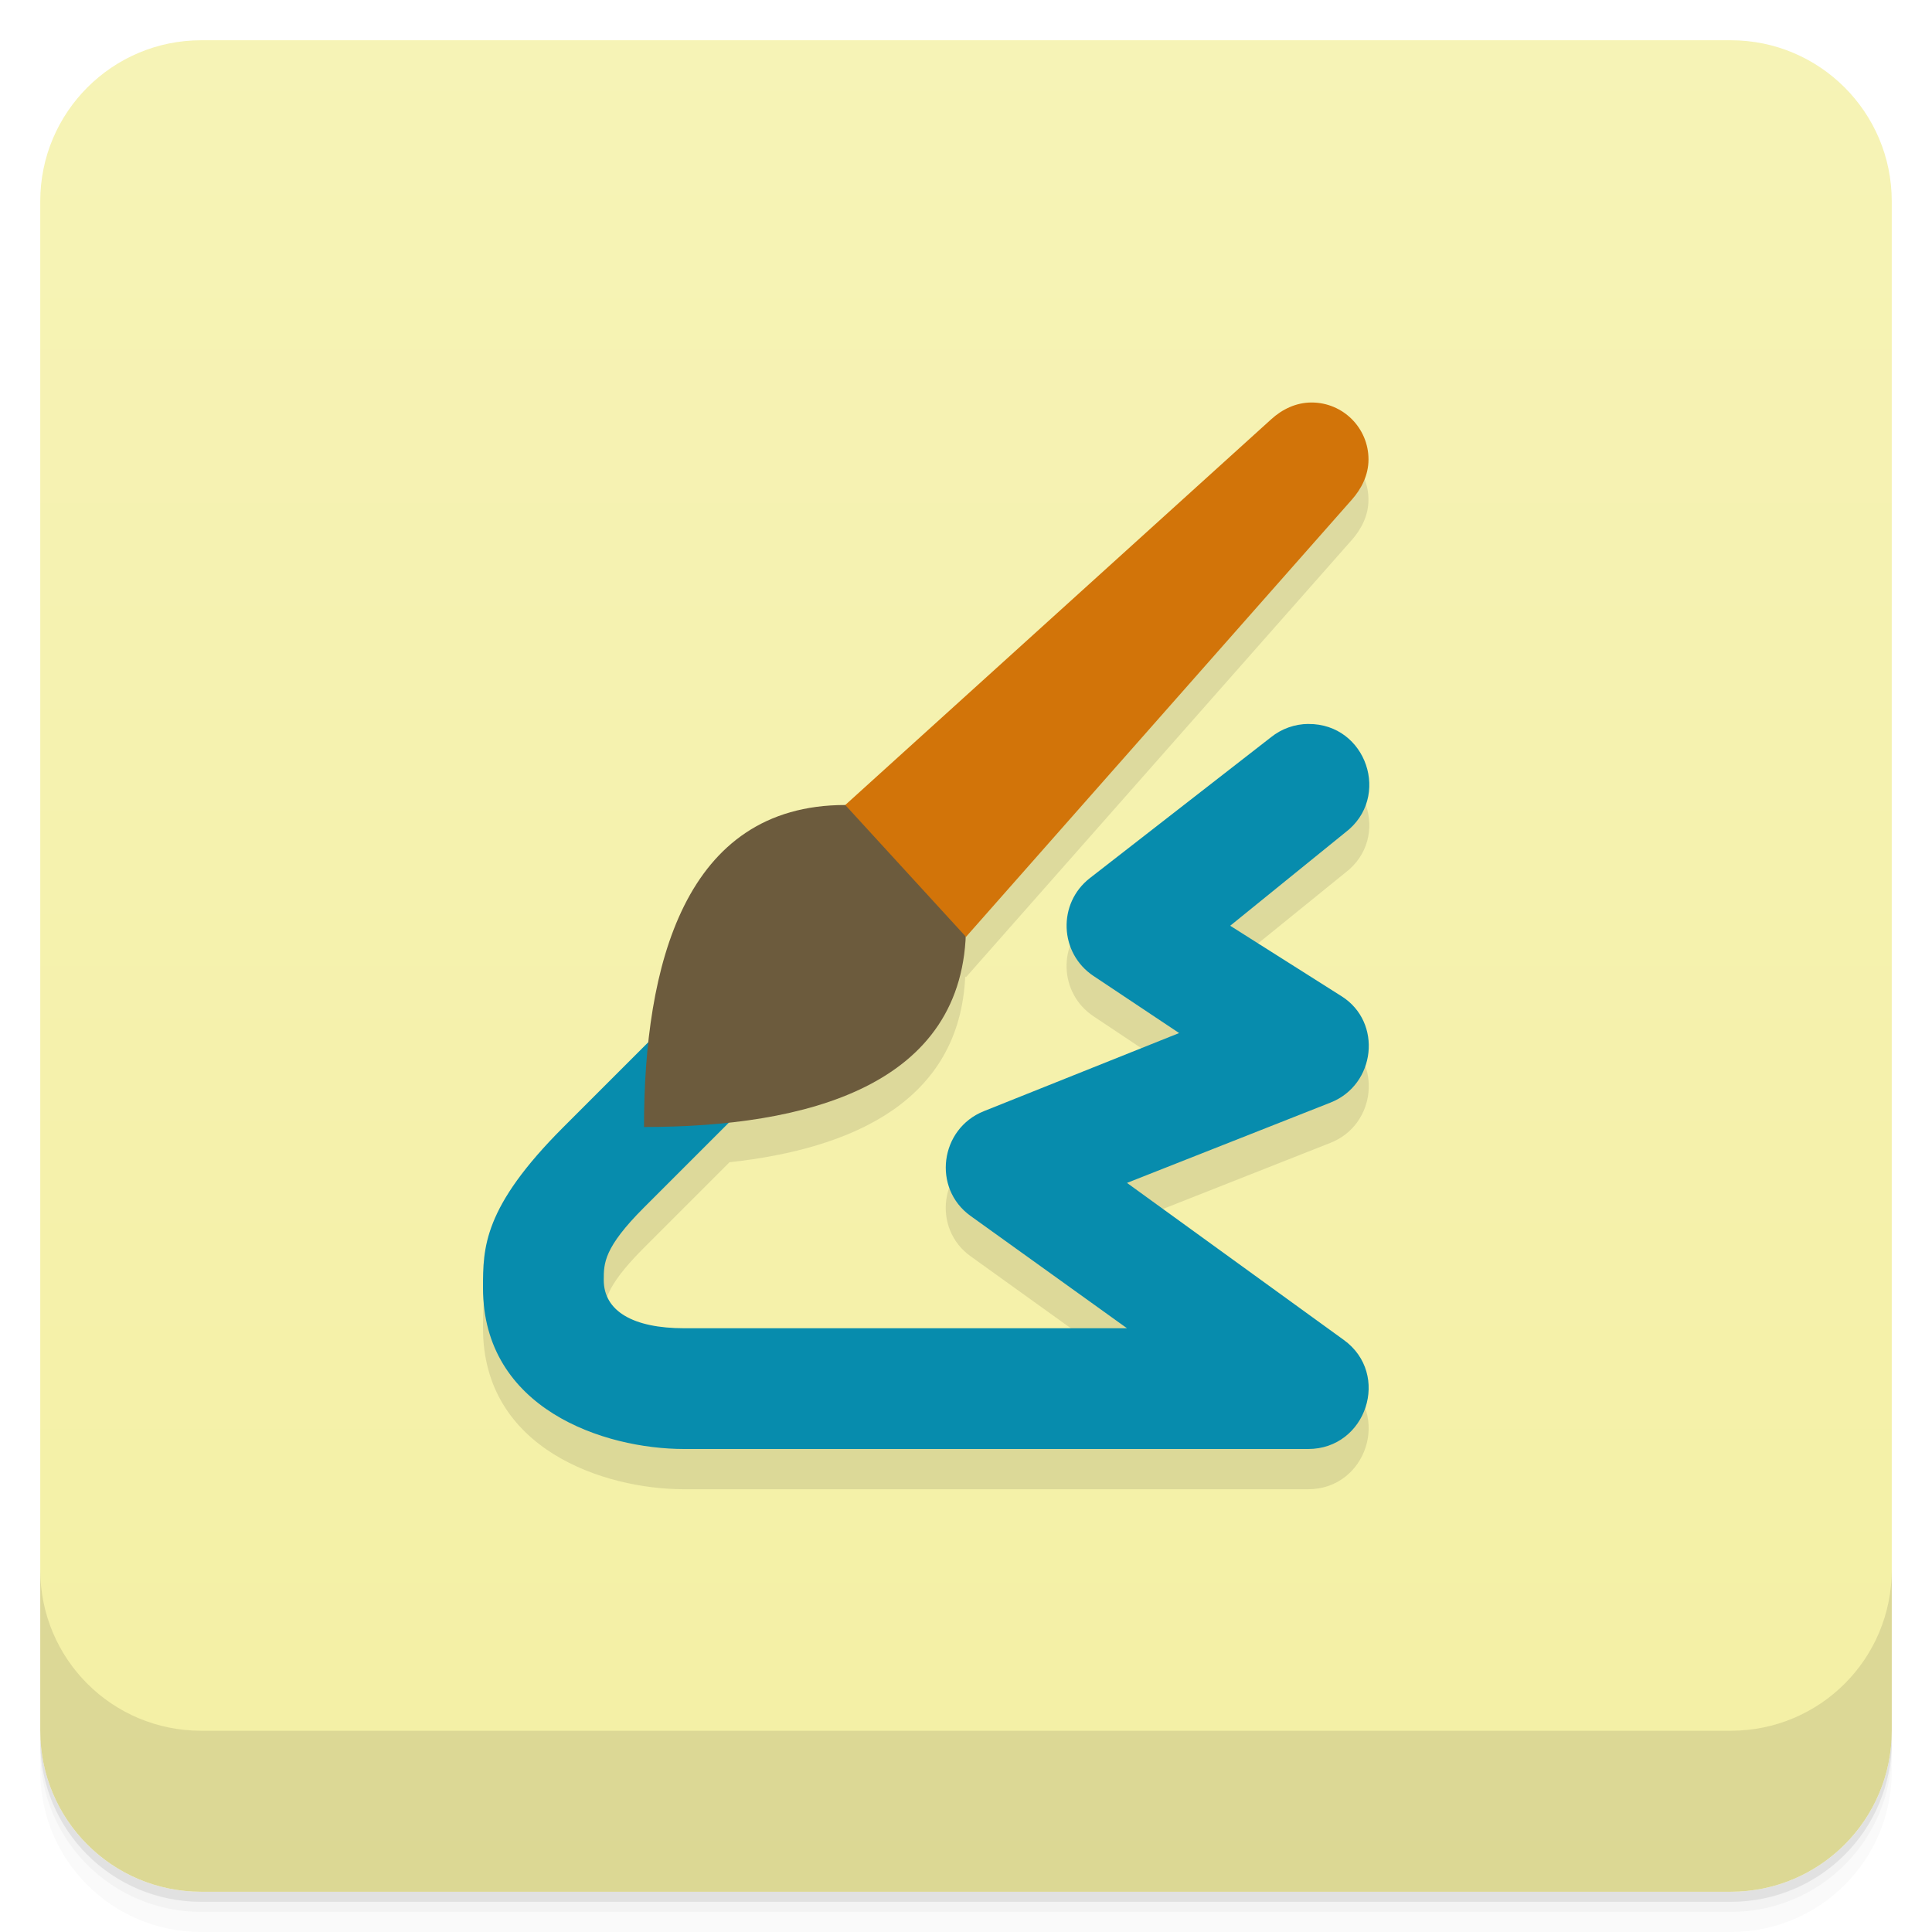
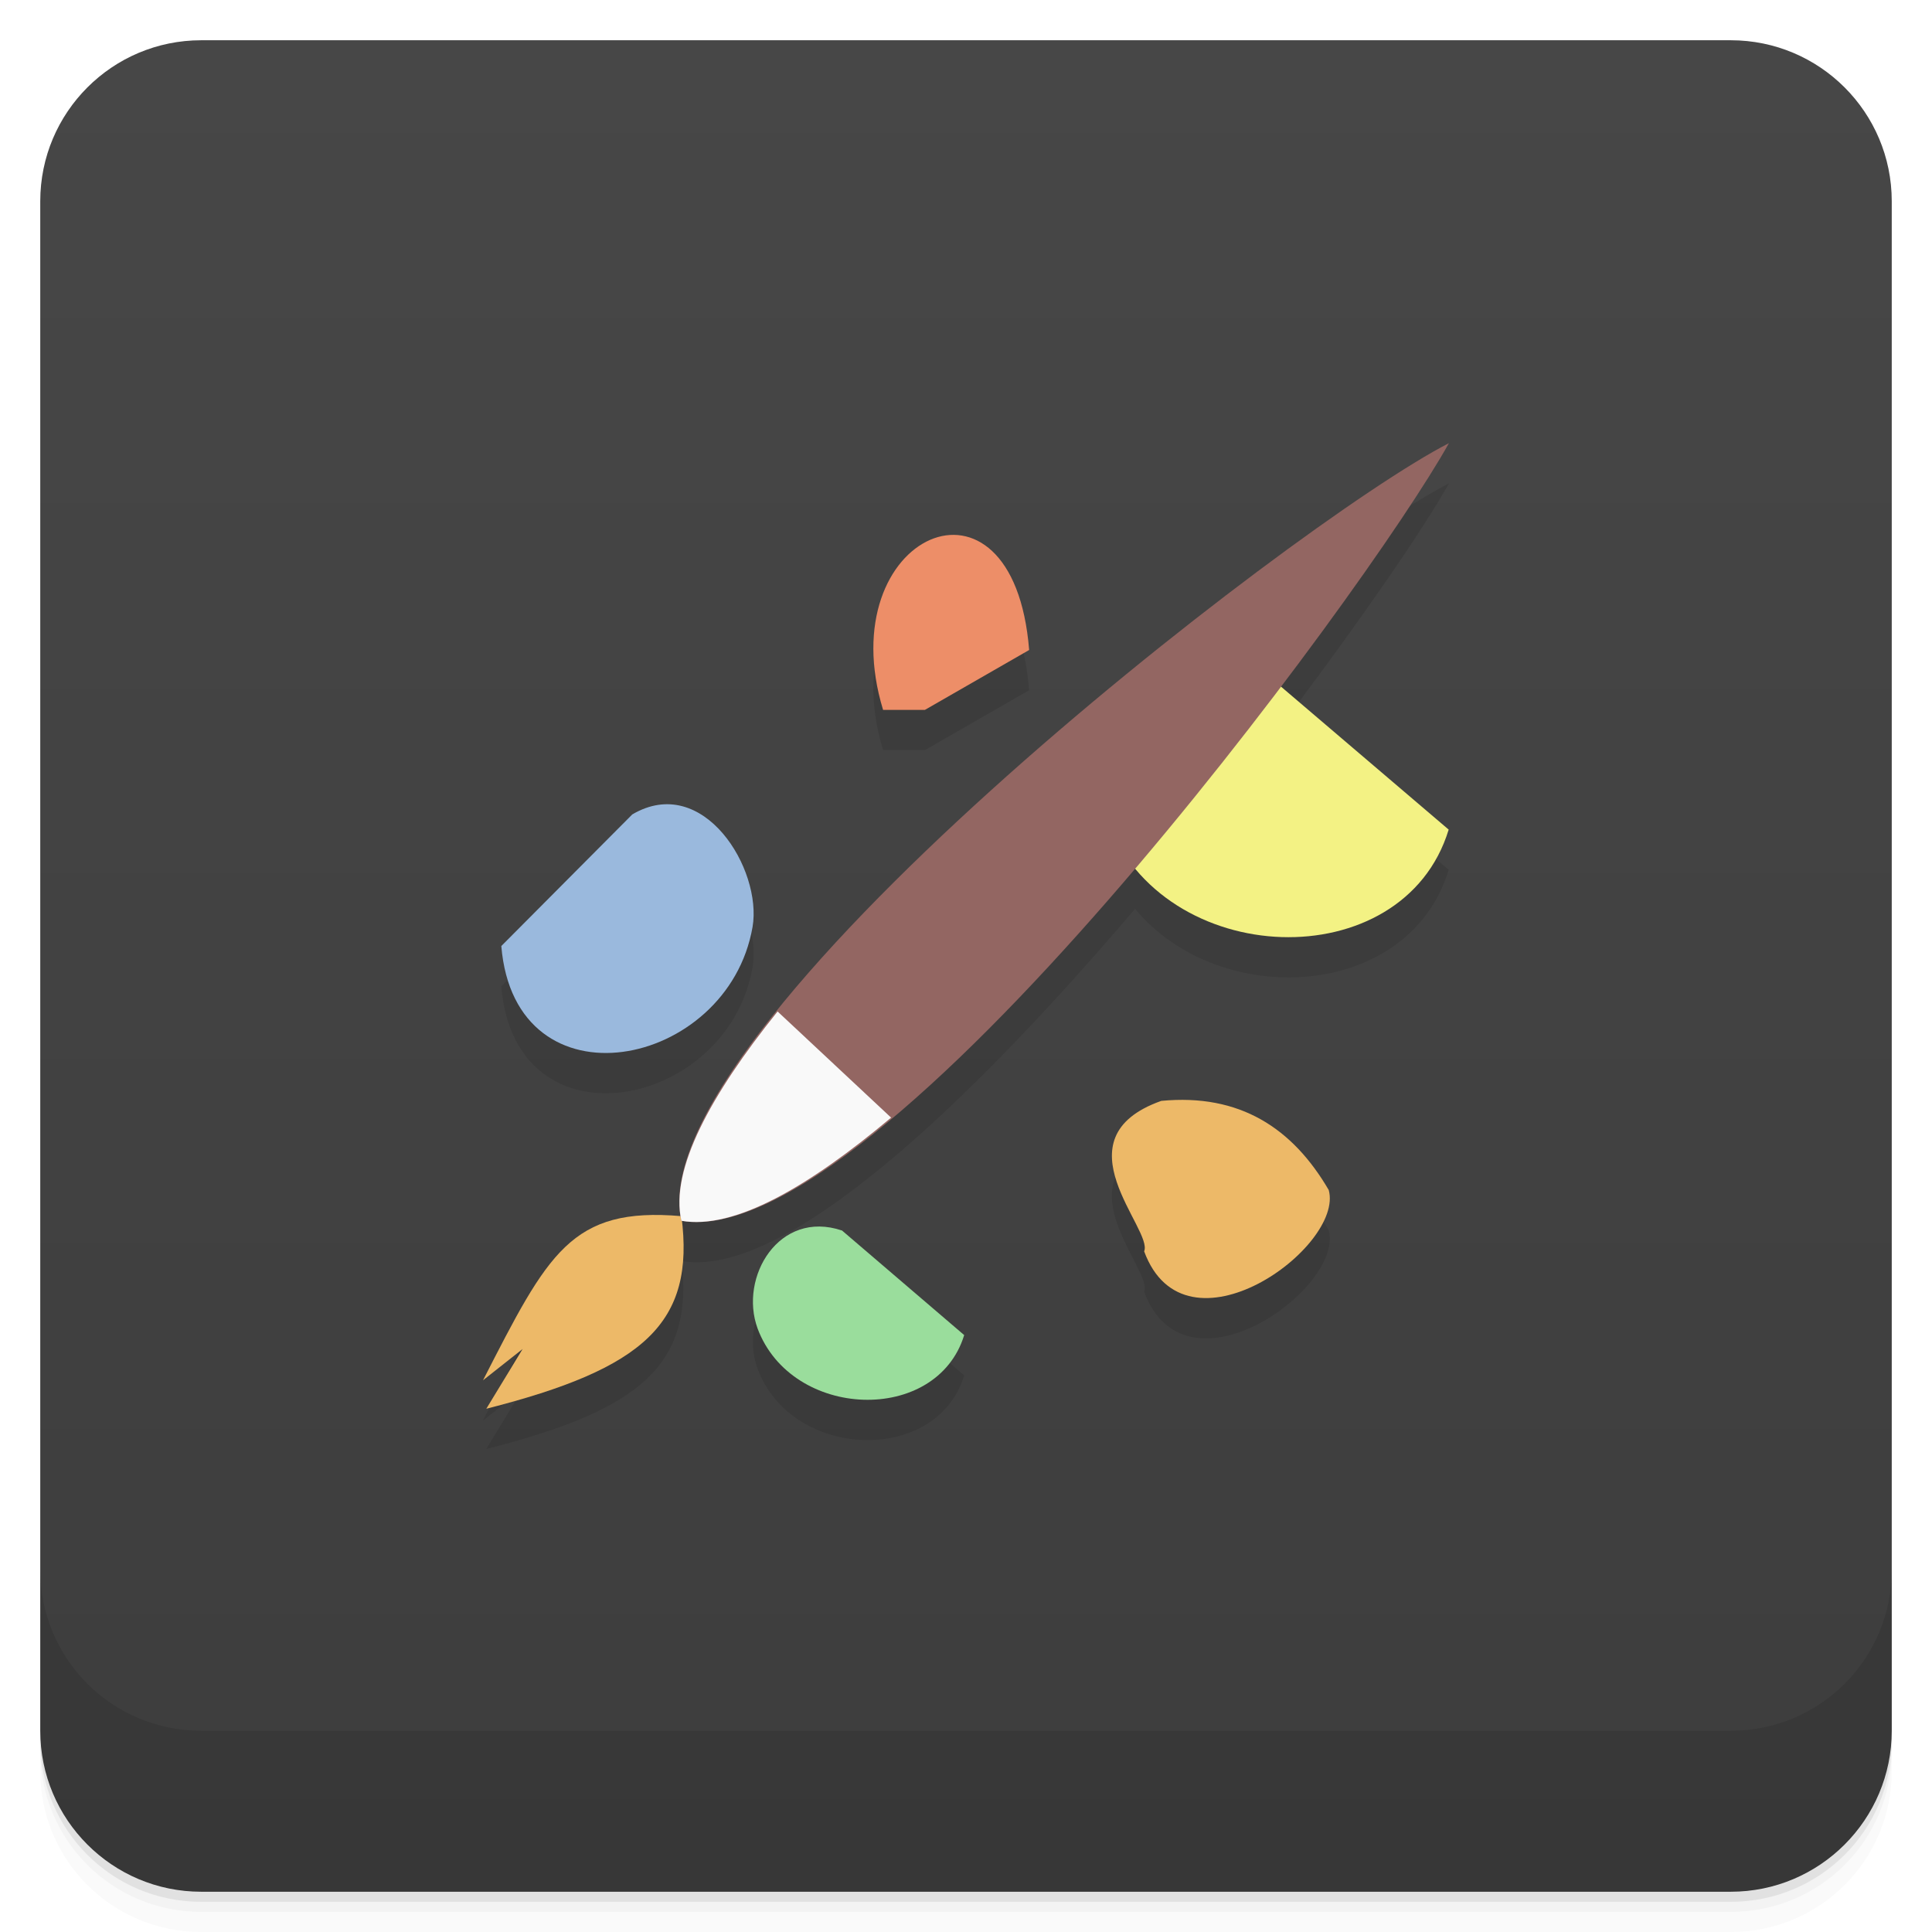
<svg xmlns="http://www.w3.org/2000/svg" version="1.1" viewBox="0 0 48 48">
  <defs>
    <linearGradient id="bg" x2="0" y1="1" y2="47" gradientUnits="userSpaceOnUse">
-       <stop style="stop-color:#f6f3b6" offset="0" />
-       <stop style="stop-color:#f4f0a4" offset="1" />
+       <stop style="stop-color:#474747" offset="0" />
+       <stop style="stop-color:#3d3d3d" offset="1" />
    </linearGradient>
  </defs>
  <path d="m1 43v0.25c0 2.216 1.784 4 4 4h38c2.216 0 4-1.784 4-4v-0.25c0 2.216-1.784 4-4 4h-38c-2.216 0-4-1.784-4-4zm0 0.5v0.5c0 2.216 1.784 4 4 4h38c2.216 0 4-1.784 4-4v-0.5c0 2.216-1.784 4-4 4h-38c-2.216 0-4-1.784-4-4z" style="opacity:.02" />
  <path d="m1 43.25v0.25c0 2.216 1.784 4 4 4h38c2.216 0 4-1.784 4-4v-0.25c0 2.216-1.784 4-4 4h-38c-2.216 0-4-1.784-4-4z" style="opacity:.05" />
  <path d="m1 43v0.25c0 2.216 1.784 4 4 4h38c2.216 0 4-1.784 4-4v-0.25c0 2.216-1.784 4-4 4h-38c-2.216 0-4-1.784-4-4z" style="opacity:.1" />
  <rect x="1" y="1" width="46" height="46" rx="4" style="fill:url(#bg)" />
  <path d="m1 39v4c0 2.216 1.784 4 4 4h38c2.216 0 4-1.784 4-4v-4c0 2.216-1.784 4-4 4h-38c-2.216 0-4-1.784-4-4z" style="opacity:.1" />
-   <path d="m32.586 11c-0.39 0-0.732 0.171-1 0.414l-10.586 9.586c-3.281 0-4.527 2.7-4.875 5.875l-2.125 2.125c-2 2-2 3-2 4 0 3 3 4 5 4h15.5c1.448 0 2.06-1.859 0.887-2.709l-5.387-3.902 5.057-1.996c1.123-0.443 1.296-1.995 0.275-2.641l-2.768-1.752 2.857-2.316c1.153-0.87 0.53-2.707-0.914-2.697-0.338 0.002-0.666 0.118-0.93 0.33l-4.5 3.5c-0.808 0.628-0.762 1.864 0.09 2.432l2.127 1.418-4.852 1.941c-1.092 0.437-1.286 1.915-0.33 2.602l3.887 2.791h-11c-1.27 0-2-0.425-2-1.199 0-0.415 0-0.801 1-1.801l2.125-2.125c3.087-0.338 5.714-1.533 5.857-4.615l0.018 0.018 9.586-10.863c0.239-0.271 0.414-0.61 0.414-1 1e-6 -0.781-0.633-1.414-1.414-1.414z" style="color:#000000;opacity:.1" />
-   <path d="m32.508 17.986c-0.338 0.002-0.666 0.118-0.93 0.33l-4.5 3.5c-0.808 0.628-0.762 1.864 0.09 2.432l2.127 1.418-4.852 1.941c-1.092 0.437-1.286 1.915-0.33 2.602l3.887 2.791h-11c-1.27 0-2-0.425-2-1.199 0-0.415 0-0.801 1-1.801l3-3-2-2-3 3c-2 2-2 3-2 4 0 3 3 4 5 4h15.5c1.448 0 2.06-1.859 0.887-2.709l-5.387-3.902 5.057-1.996c1.123-0.443 1.296-1.995 0.275-2.641l-2.768-1.752 2.857-2.316c1.153-0.87 0.53-2.707-0.914-2.697z" style="fill:#078cad" />
-   <path d="m16 28c0-4 1-8 5-8h3v3c0 4-4 5-8 5z" style="fill:#6c5b3d" />
-   <path d="m32.586 10c-0.39 0-0.732 0.171-1 0.414l-10.586 9.586 3 3.276 9.586-10.862c0.239-0.271 0.414-0.61 0.414-1 1e-6 -0.781-0.633-1.414-1.414-1.414z" style="fill:#d27409" />
+   <g transform="translate(-.99805 -1)">
+     <g transform="translate(1,1)">
+       <g style="opacity:.1">
+         <path transform="translate(-1,-1)" d="m36.996 13.01c-3.825 1.962-19.889 14.406-19.082 19.205-2.733-0.232-3.305 0.932-4.916 4.078l0.984-0.777-0.902 1.484c3.857-0.981 5.145-2.098 4.854-4.67 2.586 0.441 7.191-3.964 11.264-8.752 2.092 2.525 6.802 2.28 7.791-0.965h0.004l-4.18-3.564c1.981-2.617 3.571-4.935 4.184-6.039zm-12.498 2.291c-1.19 0.163-2.308 1.889-1.56 4.336h1.039l2.59-1.488c-0.173-2.157-1.143-2.975-2.068-2.848zm-6.838 6.684c-0.301-0.018-0.622 0.055-0.953 0.25l-3.254 3.269c0.34 4.113 5.629 3.055 6.242-0.473 0.2-1.165-0.732-2.969-2.035-3.047zm12.891 7.346c-0.224-0.009-0.458-0.002-0.701 0.021-2.621 0.93-0.191 3.195-0.426 3.738 1.02 2.77 4.977-0.102 4.586-1.523-0.786-1.347-1.89-2.175-3.459-2.236zm-9.191 3.143c-1.233-0.013-1.949 1.415-1.539 2.533 0.848 2.27 4.449 2.395 5.133 0.164l-3.035-2.598c-0.195-0.066-0.383-0.098-0.559-0.1z" />
+       </g>
+     </g>
+   </g>
+   <path d="m23.955 33.17-3.035-2.598c-1.563-0.527-2.566 1.156-2.098 2.434 0.848 2.27 4.449 2.395 5.133 0.164" style="fill:#9add9c" />
+   <path d="m21.94 17.637h1.039l2.59-1.488c-0.395-4.93-4.957-2.863-3.629 1.488" style="fill:#ed8e68" />
+   <path d="m12.455 23.504c0.34 4.113 5.629 3.055 6.242-0.473 0.246-1.434-1.223-3.836-2.988-2.797" style="fill:#9ab9dd" />
+   <path d="m35.994 20.613-5.03-4.289c-2.594-0.891-4.254 1.918-3.477 4.02 1.398 3.77 7.375 3.973 8.504 0.27" style="fill:#f3f284" />
+   <path d="m12.082 35c3.918-0.996 5.195-2.125 4.848-4.785-2.746-0.238-3.316 0.926-4.93 4.078l0.984-0.777" style="fill:#edb968" />
+   <path d="m16.928 30.33c4.887 0.852 17.04-15.664 19.07-19.32-3.855 1.977-20.15 14.605-19.07 19.32" style="fill:#936662" />
+   <path d="m16.928 30.33c1.32 0.23 3.172-0.852 5.211-2.563l-2.82-2.637c-1.66 2.066-2.676 3.922-2.391 5.199" style="fill:#f9f9f9" />
+   <path d="m33.012 29.566c-0.898-1.539-2.211-2.402-4.16-2.215-2.621 0.93-0.191 3.195-0.426 3.738 1.02 2.77 4.977-0.102 4.586-1.523" style="fill:#edb968" />
</svg>
